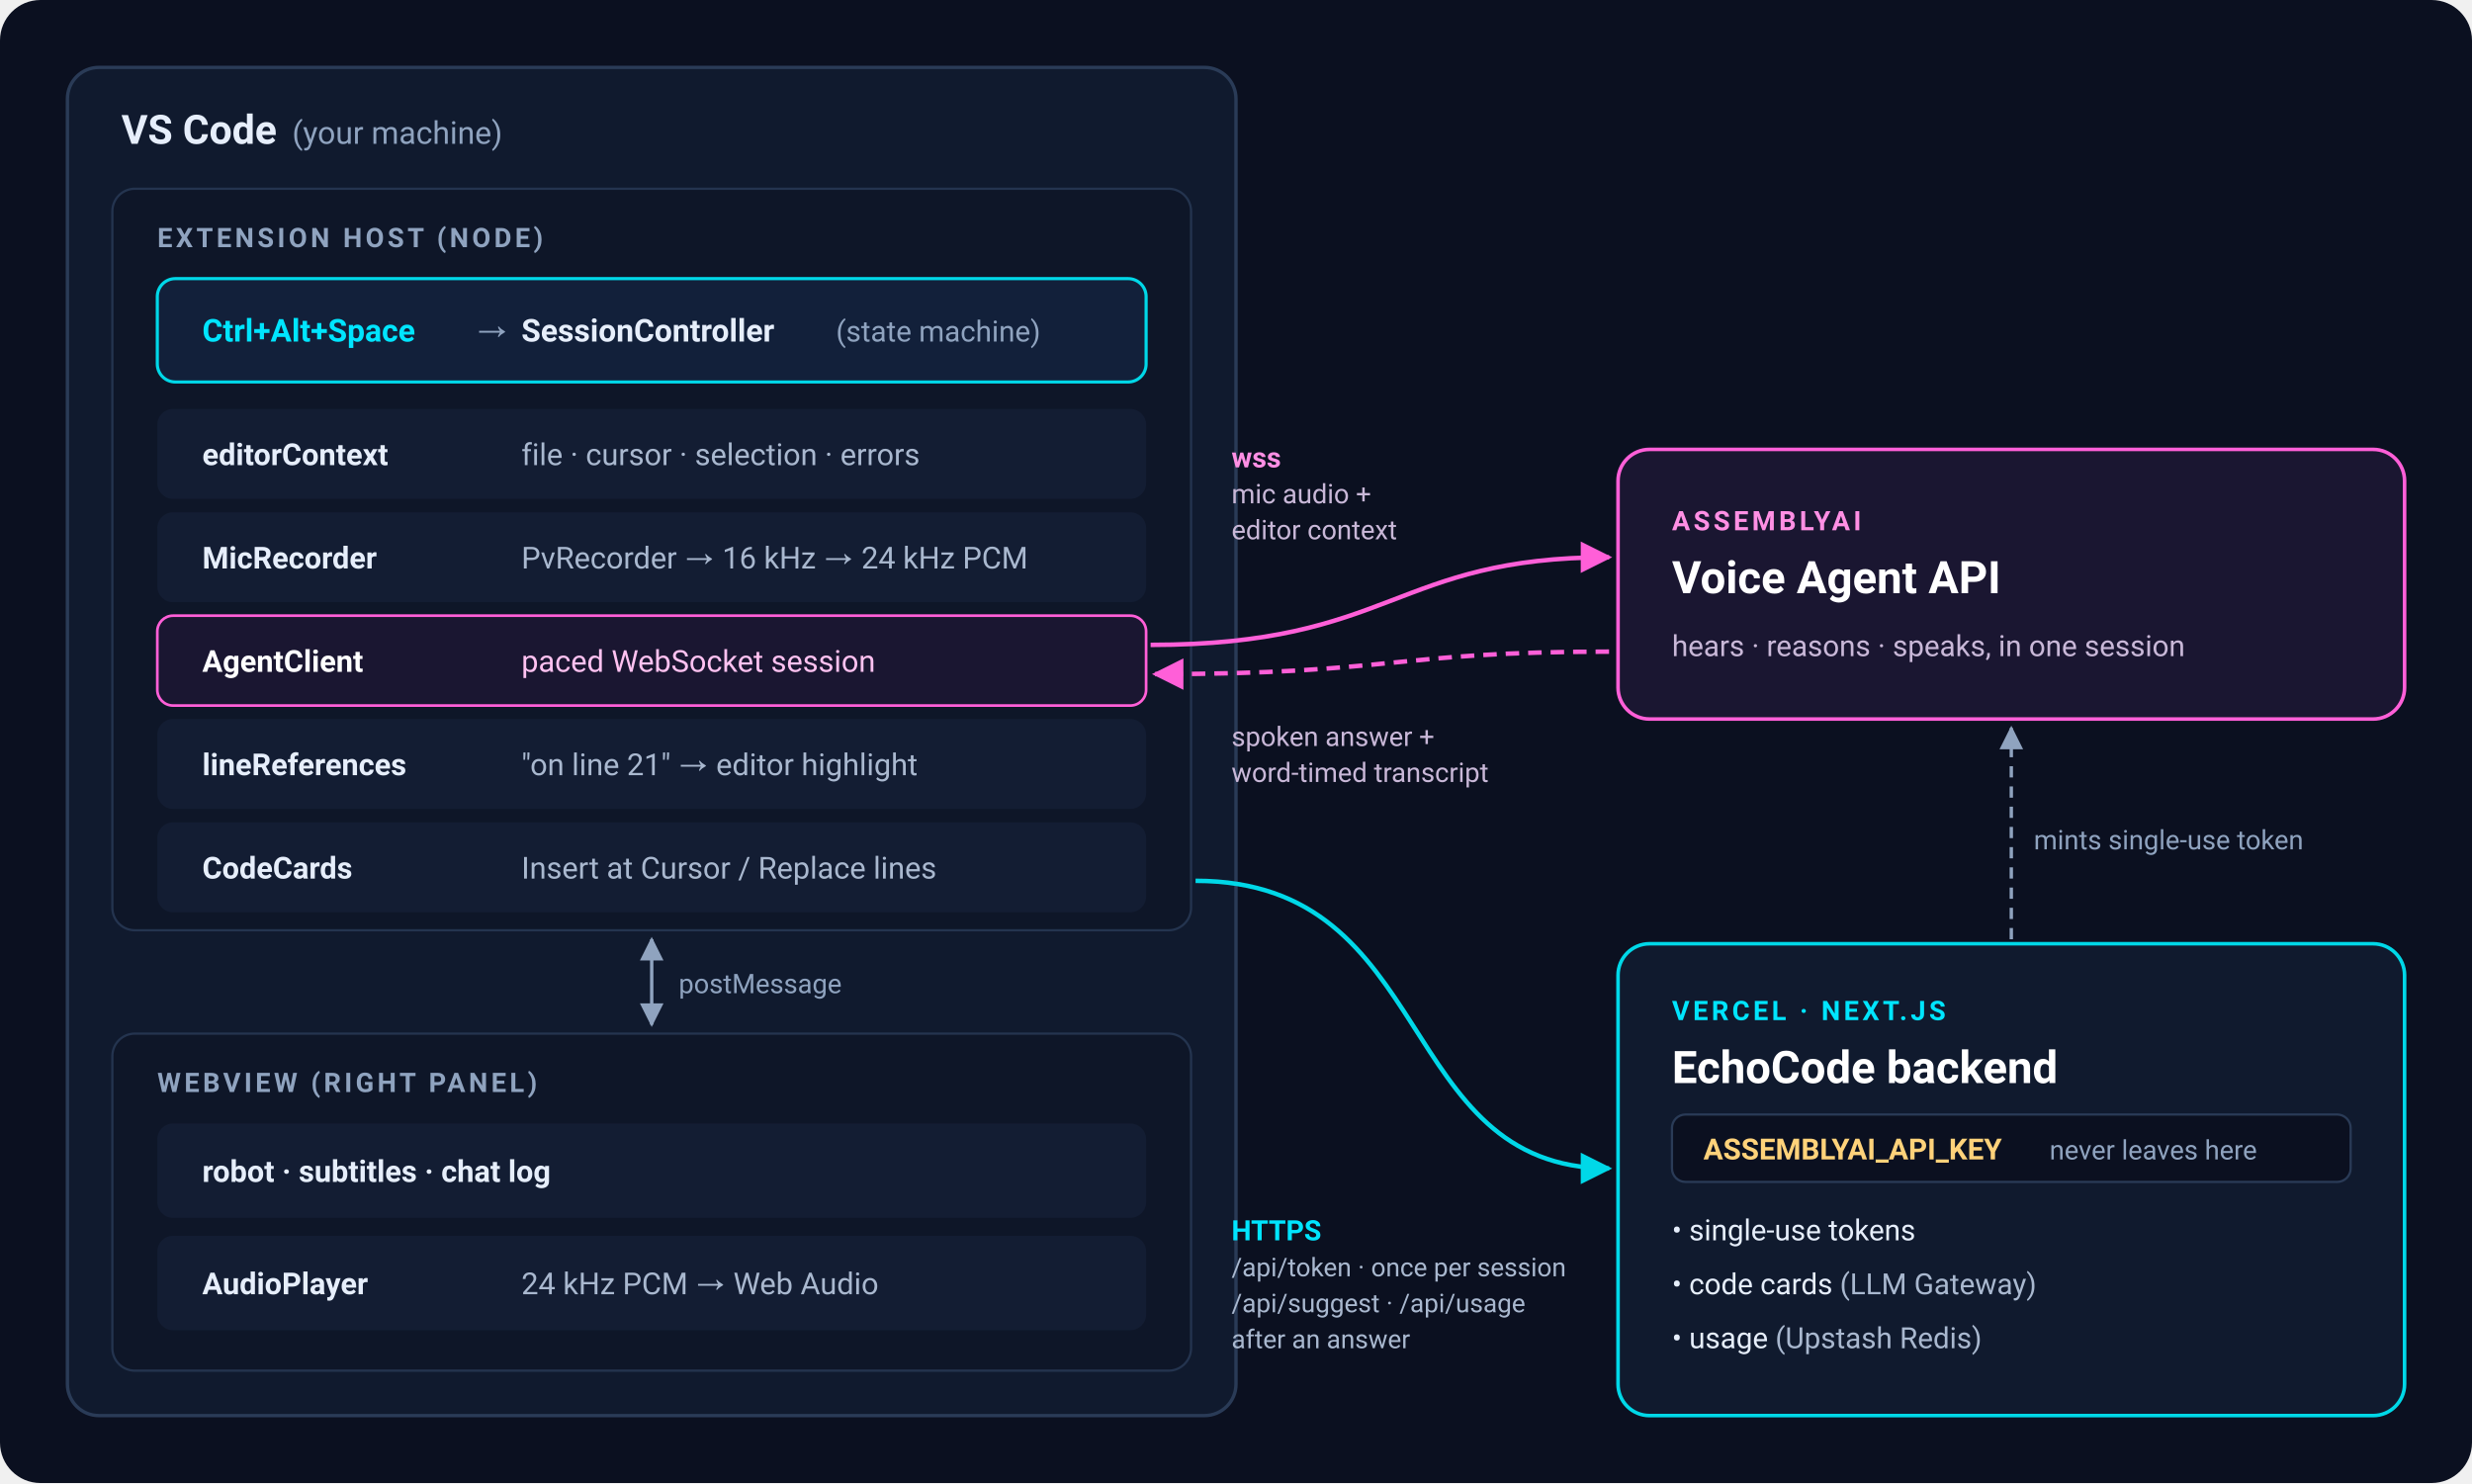
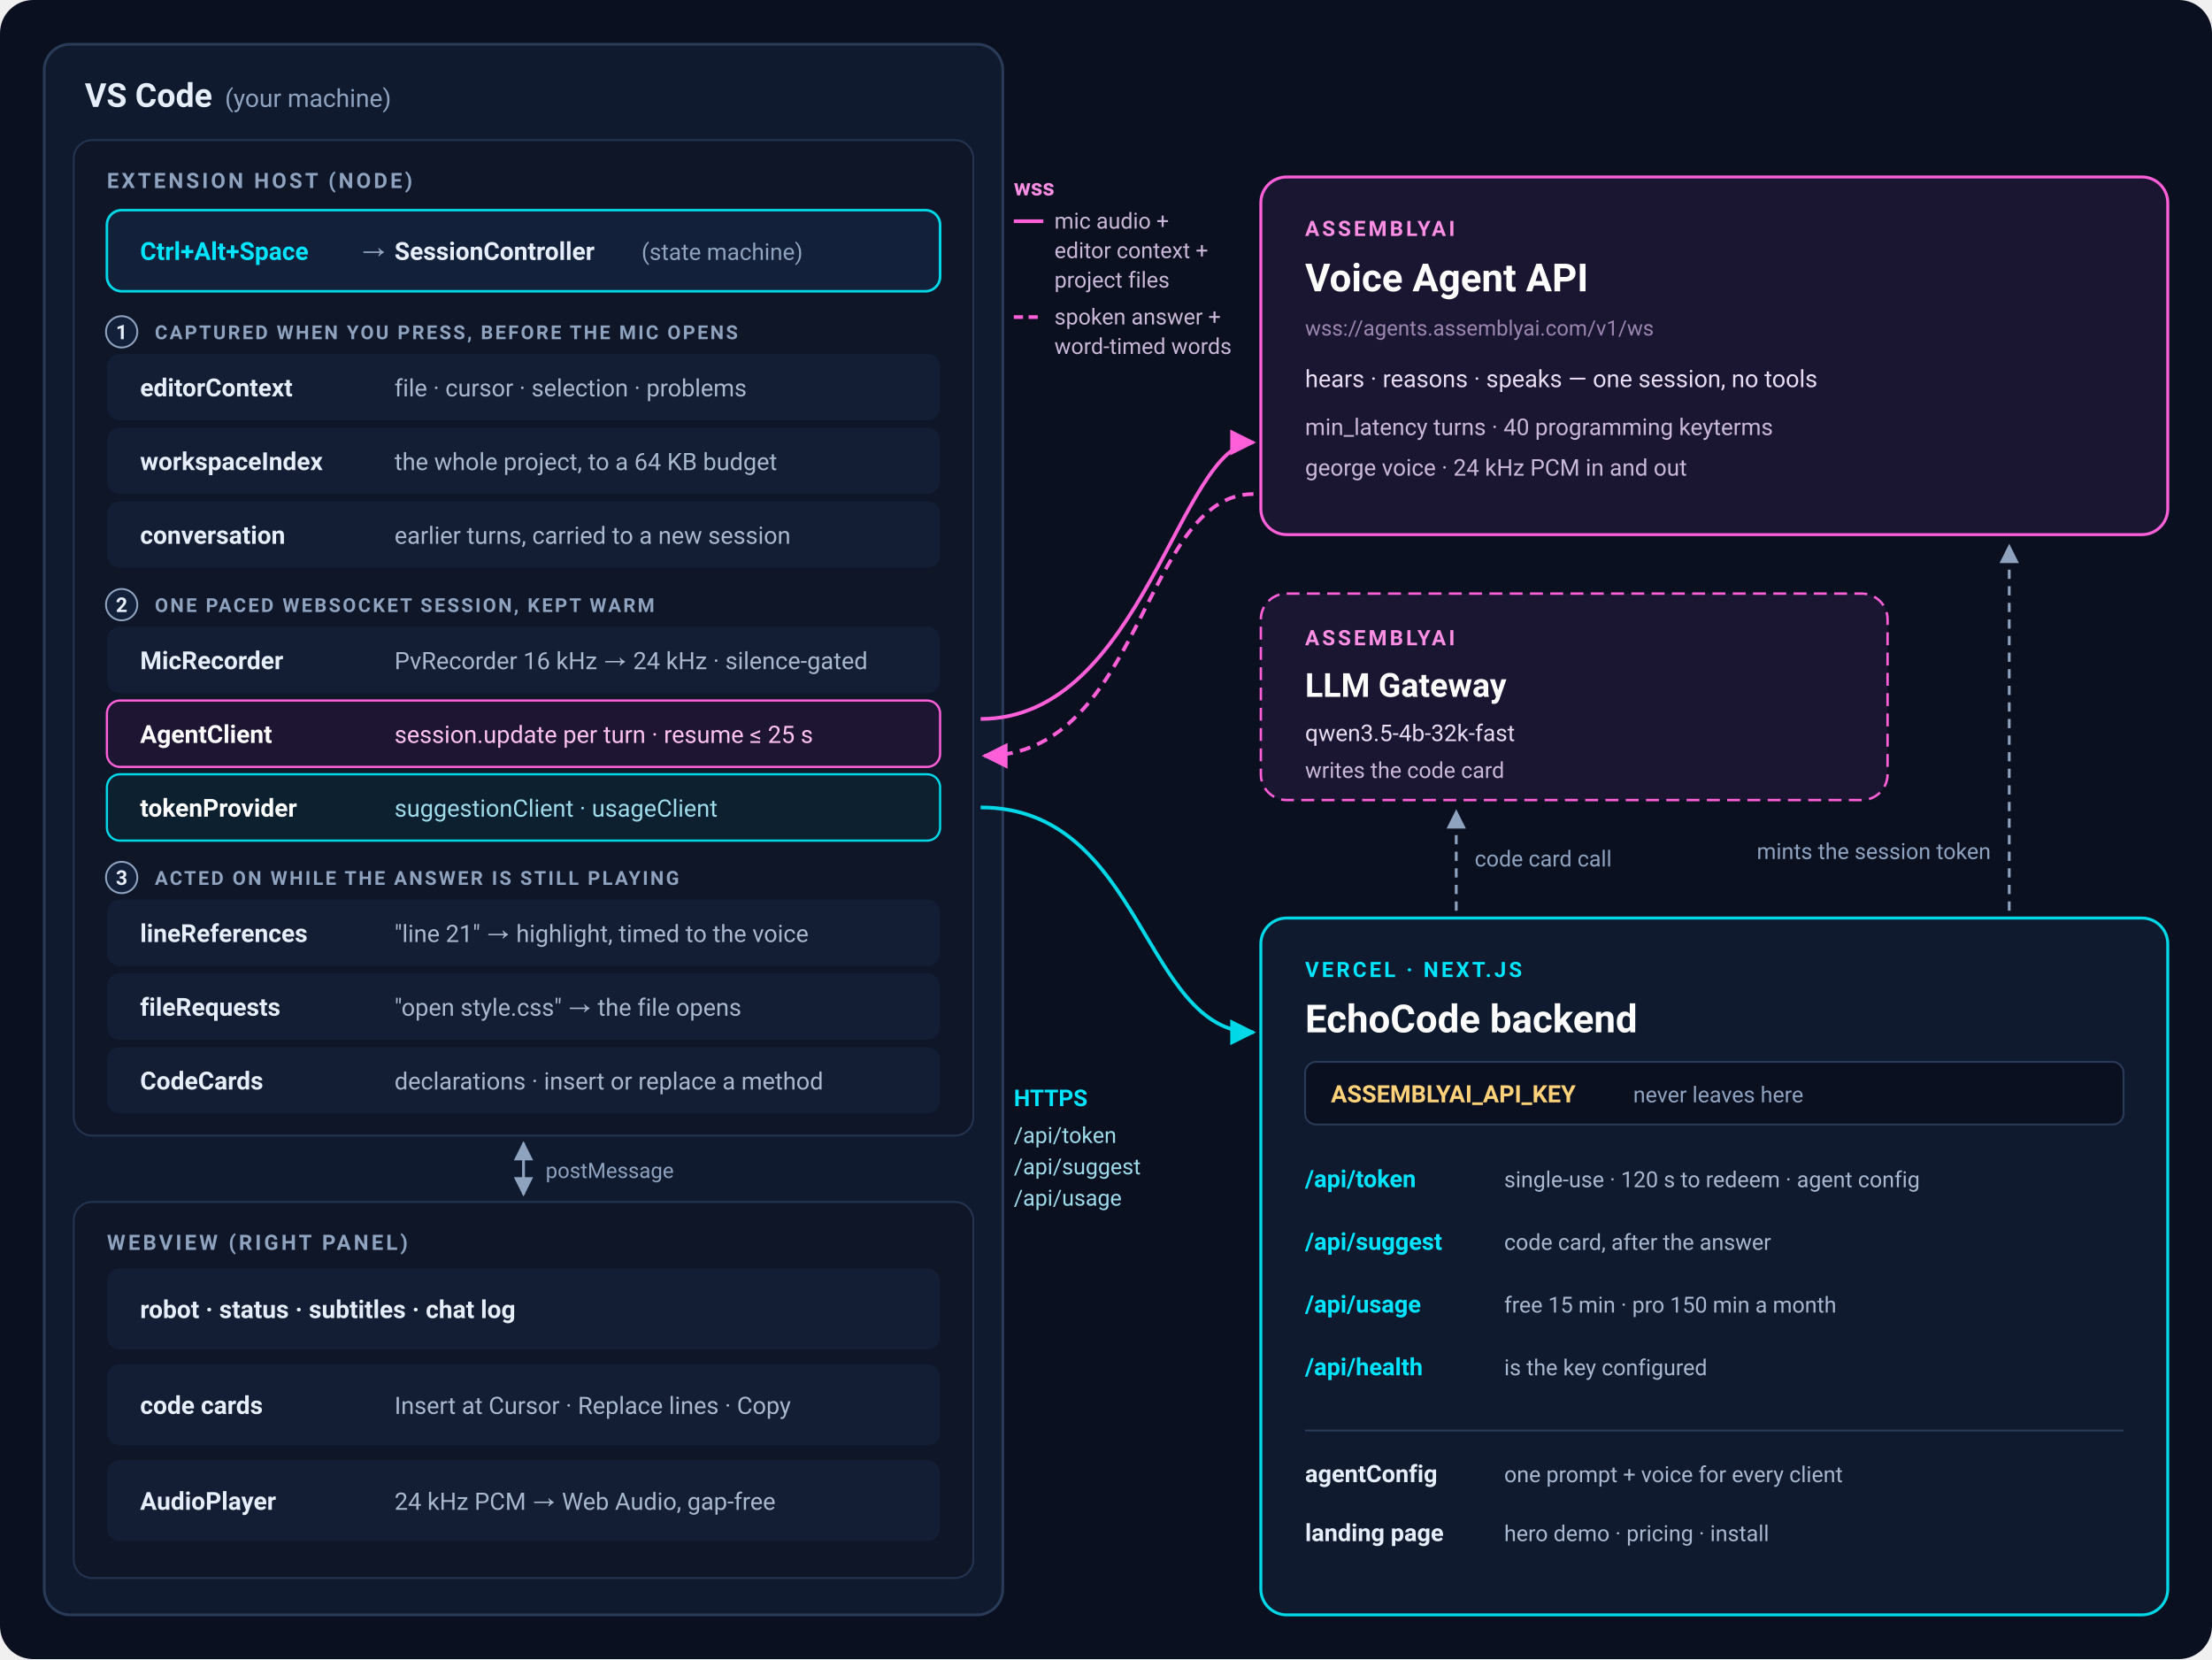
- <svg xmlns="http://www.w3.org/2000/svg" viewBox="0 0 1100 660" width="1100" height="660" font-family="-apple-system, 'Segoe UI', Roboto, Helvetica, Arial, sans-serif">
+ <svg xmlns="http://www.w3.org/2000/svg" viewBox="0 0 1200 900" width="1200" height="900" role="img" aria-label="EchoCode architecture: VS Code captures editor and project context the moment the hotkey is pressed, streams it with microphone audio to the AssemblyAI Voice Agent API over one WebSocket session, acts on the spoken answer as it plays, and uses a Next.js backend on Vercel that holds the API key, mints single-use session tokens, writes code cards through the LLM Gateway and meters usage." font-family="-apple-system, 'Segoe UI', Roboto, Helvetica, Arial, sans-serif">
  <defs>
    <marker id="arrow" viewBox="0 0 10 10" refX="9" refY="5" markerWidth="7" markerHeight="7" orient="auto-start-reverse">
      <path d="M0,0 L10,5 L0,10 z" fill="#8fa3bf" />
    </marker>
    <marker id="arrow-cyan" viewBox="0 0 10 10" refX="9" refY="5" markerWidth="7" markerHeight="7" orient="auto-start-reverse">
      <path d="M0,0 L10,5 L0,10 z" fill="#00d8e8" />
    </marker>
    <marker id="arrow-pink" viewBox="0 0 10 10" refX="9" refY="5" markerWidth="7" markerHeight="7" orient="auto-start-reverse">
      <path d="M0,0 L10,5 L0,10 z" fill="#ff5fd8" />
    </marker>
  </defs>
-   <rect width="1100" height="660" rx="18" fill="#0b1020" />
-   <rect x="30" y="30" width="520" height="600" rx="14" fill="#101a2e" stroke="#2a3b57" stroke-width="1.5" />
-   <text x="54" y="64" fill="#e6eefb" font-size="18" font-weight="700">VS Code</text>
-   <text x="130" y="64" fill="#8fa3bf" font-size="14">(your machine)</text>
-   <rect x="50" y="84" width="480" height="330" rx="10" fill="#0e1628" stroke="#24344f" />
-   <text x="70" y="110" fill="#8fa3bf" font-size="12" font-weight="700" letter-spacing="1.5">EXTENSION HOST (NODE)</text>
-   <rect x="70" y="124" width="440" height="46" rx="8" fill="#12203a" stroke="#00d8e8" stroke-width="1.4" />
-   <text x="90" y="152" fill="#00e5ff" font-size="14" font-weight="700">Ctrl+Alt+Space</text>
-   <text x="212" y="152" fill="#8fa3bf" font-size="14">→</text>
-   <text x="232" y="152" fill="#e6eefb" font-size="14" font-weight="700">SessionController</text>
-   <text x="372" y="152" fill="#8fa3bf" font-size="13">(state machine)</text>
-   <g font-size="13.5">
-     <rect x="70" y="182" width="440" height="40" rx="7" fill="#131d33" />
-     <text x="90" y="207" fill="#e6eefb" font-weight="700">editorContext</text>
-     <text x="232" y="207" fill="#a9b8cf">file · cursor · selection · errors</text>
-     <rect x="70" y="228" width="440" height="40" rx="7" fill="#131d33" />
-     <text x="90" y="253" fill="#e6eefb" font-weight="700">MicRecorder</text>
-     <text x="232" y="253" fill="#a9b8cf">PvRecorder → 16 kHz → 24 kHz PCM</text>
-     <rect x="70" y="274" width="440" height="40" rx="7" fill="#1a1631" stroke="#ff5fd8" stroke-width="1.2" />
-     <text x="90" y="299" fill="#ffffff" font-weight="700">AgentClient</text>
-     <text x="232" y="299" fill="#ffc2f1">paced WebSocket session</text>
-     <rect x="70" y="320" width="440" height="40" rx="7" fill="#131d33" />
-     <text x="90" y="345" fill="#e6eefb" font-weight="700">lineReferences</text>
-     <text x="232" y="345" fill="#a9b8cf">"on line 21" → editor highlight</text>
-     <rect x="70" y="366" width="440" height="40" rx="7" fill="#131d33" />
-     <text x="90" y="391" fill="#e6eefb" font-weight="700">CodeCards</text>
-     <text x="232" y="391" fill="#a9b8cf">Insert at Cursor / Replace lines</text>
+   <rect width="1200" height="900" rx="18" fill="#0b1020" />
+   <rect x="24" y="24" width="520" height="852" rx="14" fill="#101a2e" stroke="#2a3b57" stroke-width="1.5" />
+   <text x="46" y="58" fill="#e6eefb" font-size="18" font-weight="700">VS Code</text>
+   <text x="122" y="58" fill="#8fa3bf" font-size="13.5">(your machine)</text>
+   <rect x="40" y="76" width="488" height="540" rx="10" fill="#0e1628" stroke="#24344f" />
+   <text x="58" y="102" fill="#8fa3bf" font-size="11.5" font-weight="700" letter-spacing="1.5">EXTENSION HOST (NODE)</text>
+   <rect x="58" y="114" width="452" height="44" rx="8" fill="#12203a" stroke="#00d8e8" stroke-width="1.4" />
+   <text x="76" y="141" fill="#00e5ff" font-size="13.5" font-weight="700">Ctrl+Alt+Space</text>
+   <text x="196" y="141" fill="#8fa3bf" font-size="13.5">→</text>
+   <text x="214" y="141" fill="#e6eefb" font-size="13.5" font-weight="700">SessionController</text>
+   <text x="348" y="141" fill="#8fa3bf" font-size="12.5">(state machine)</text>
+   <circle cx="66" cy="180" r="8.5" fill="#12203a" stroke="#8fa3bf" />
+   <text x="66" y="184" fill="#e6eefb" font-size="11" font-weight="700" text-anchor="middle">1</text>
+   <text x="84" y="184" fill="#8fa3bf" font-size="10.5" font-weight="700" letter-spacing="1.1">CAPTURED WHEN YOU PRESS, BEFORE THE MIC OPENS</text>
+   <g font-size="13">
+     <rect x="58" y="192" width="452" height="36" rx="7" fill="#131d33" />
+     <text x="76" y="215" fill="#e6eefb" font-size="13.5" font-weight="700">editorContext</text>
+     <text x="214" y="215" fill="#a9b8cf">file · cursor · selection · problems</text>
+     <rect x="58" y="232" width="452" height="36" rx="7" fill="#131d33" />
+     <text x="76" y="255" fill="#e6eefb" font-size="13.5" font-weight="700">workspaceIndex</text>
+     <text x="214" y="255" fill="#a9b8cf">the whole project, to a 64 KB budget</text>
+     <rect x="58" y="272" width="452" height="36" rx="7" fill="#131d33" />
+     <text x="76" y="295" fill="#e6eefb" font-size="13.5" font-weight="700">conversation</text>
+     <text x="214" y="295" fill="#a9b8cf">earlier turns, carried to a new session</text>
  </g>
-   <line x1="290" y1="418" x2="290" y2="456" stroke="#8fa3bf" stroke-width="1.5" marker-start="url(#arrow)" marker-end="url(#arrow)" />
-   <text x="302" y="442" fill="#8fa3bf" font-size="12">postMessage</text>
-   <rect x="50" y="460" width="480" height="150" rx="10" fill="#0e1628" stroke="#24344f" />
-   <text x="70" y="486" fill="#8fa3bf" font-size="12" font-weight="700" letter-spacing="1.5">WEBVIEW (RIGHT PANEL)</text>
-   <rect x="70" y="500" width="440" height="42" rx="7" fill="#131d33" />
-   <text x="90" y="526" fill="#e6eefb" font-size="13.5" font-weight="700">robot · subtitles · chat log</text>
-   <rect x="70" y="550" width="440" height="42" rx="7" fill="#131d33" />
-   <text x="90" y="576" fill="#e6eefb" font-size="13.5" font-weight="700">AudioPlayer</text>
-   <text x="232" y="576" fill="#a9b8cf" font-size="13.5">24 kHz PCM → Web Audio</text>
-   <rect x="720" y="200" width="350" height="120" rx="14" fill="#1a1631" stroke="#ff5fd8" stroke-width="1.6" />
-   <text x="744" y="236" fill="#ff8fe4" font-size="12" font-weight="700" letter-spacing="1.5">ASSEMBLYAI</text>
-   <text x="744" y="264" fill="#ffffff" font-size="20" font-weight="700">Voice Agent API</text>
-   <text x="744" y="292" fill="#c9b8d8" font-size="13">hears · reasons · speaks, in one session</text>
-   <path d="M512,287 C620,287 620,248 716,248" fill="none" stroke="#ff5fd8" stroke-width="2" marker-end="url(#arrow-pink)" />
-   <text x="548" y="208" fill="#ff8fe4" font-size="12.5" font-weight="700">wss</text>
-   <text x="548" y="224" fill="#c9b8d8" font-size="12">mic audio +</text>
-   <text x="548" y="240" fill="#c9b8d8" font-size="12">editor context</text>
-   <path d="M716,290 C620,290 620,300 514,300" fill="none" stroke="#ff5fd8" stroke-width="2" stroke-dasharray="6 4" marker-end="url(#arrow-pink)" />
-   <text x="548" y="332" fill="#c9b8d8" font-size="12">spoken answer +</text>
-   <text x="548" y="348" fill="#c9b8d8" font-size="12">word-timed transcript</text>
-   <rect x="720" y="420" width="350" height="210" rx="14" fill="#101a2e" stroke="#00d8e8" stroke-width="1.6" />
-   <text x="744" y="454" fill="#00e5ff" font-size="12" font-weight="700" letter-spacing="1.5">VERCEL · NEXT.JS</text>
-   <text x="744" y="482" fill="#ffffff" font-size="20" font-weight="700">EchoCode backend</text>
-   <rect x="744" y="496" width="302" height="30" rx="6" fill="#0b1020" stroke="#2a3b57" />
-   <text x="758" y="516" fill="#ffd27a" font-size="13" font-weight="700">ASSEMBLYAI_API_KEY</text>
-   <text x="912" y="516" fill="#8fa3bf" font-size="12">never leaves here</text>
-   <g font-size="13" fill="#e6eefb">
-     <text x="744" y="552">• single-use tokens</text>
-     <text x="744" y="576">• code cards <tspan fill="#a9b8cf">(LLM Gateway)</tspan>
-     </text>
-     <text x="744" y="600">• usage <tspan fill="#a9b8cf">(Upstash Redis)</tspan>
-     </text>
+   <circle cx="66" cy="328" r="8.5" fill="#12203a" stroke="#8fa3bf" />
+   <text x="66" y="332" fill="#e6eefb" font-size="11" font-weight="700" text-anchor="middle">2</text>
+   <text x="84" y="332" fill="#8fa3bf" font-size="10.5" font-weight="700" letter-spacing="1.1">ONE PACED WEBSOCKET SESSION, KEPT WARM</text>
+   <g font-size="13">
+     <rect x="58" y="340" width="452" height="36" rx="7" fill="#131d33" />
+     <text x="76" y="363" fill="#e6eefb" font-size="13.5" font-weight="700">MicRecorder</text>
+     <text x="214" y="363" fill="#a9b8cf">PvRecorder 16 kHz → 24 kHz · silence-gated</text>
+     <rect x="58" y="380" width="452" height="36" rx="7" fill="#1e1533" stroke="#ff5fd8" stroke-width="1.2" />
+     <text x="76" y="403" fill="#ffffff" font-size="13.5" font-weight="700">AgentClient</text>
+     <text x="214" y="403" fill="#ffc2f1">session.update per turn · resume ≤ 25 s</text>
+     <rect x="58" y="420" width="452" height="36" rx="7" fill="#0d2030" stroke="#00d8e8" stroke-width="1.2" />
+     <text x="76" y="443" fill="#ffffff" font-size="13.5" font-weight="700">tokenProvider</text>
+     <text x="214" y="443" fill="#9fdcea">suggestionClient · usageClient</text>
  </g>
-   <path d="M532,392 C640,392 620,520 716,520" fill="none" stroke="#00d8e8" stroke-width="2" marker-end="url(#arrow-cyan)" />
-   <text x="548" y="552" fill="#00e5ff" font-size="12.5" font-weight="700">HTTPS</text>
-   <text x="548" y="568" fill="#a9b8cf" font-size="11.5">/api/token · once per session</text>
-   <text x="548" y="584" fill="#a9b8cf" font-size="11.5">/api/suggest · /api/usage</text>
-   <text x="548" y="600" fill="#a9b8cf" font-size="11.5">after an answer</text>
-   <line x1="895" y1="418" x2="895" y2="324" stroke="#8fa3bf" stroke-width="1.5" stroke-dasharray="5 4" marker-end="url(#arrow)" />
-   <text x="905" y="378" fill="#8fa3bf" font-size="12">mints single-use token</text>
+   <circle cx="66" cy="476" r="8.5" fill="#12203a" stroke="#8fa3bf" />
+   <text x="66" y="480" fill="#e6eefb" font-size="11" font-weight="700" text-anchor="middle">3</text>
+   <text x="84" y="480" fill="#8fa3bf" font-size="10.5" font-weight="700" letter-spacing="1.1">ACTED ON WHILE THE ANSWER IS STILL PLAYING</text>
+   <g font-size="13">
+     <rect x="58" y="488" width="452" height="36" rx="7" fill="#131d33" />
+     <text x="76" y="511" fill="#e6eefb" font-size="13.5" font-weight="700">lineReferences</text>
+     <text x="214" y="511" fill="#a9b8cf">"line 21" → highlight, timed to the voice</text>
+     <rect x="58" y="528" width="452" height="36" rx="7" fill="#131d33" />
+     <text x="76" y="551" fill="#e6eefb" font-size="13.5" font-weight="700">fileRequests</text>
+     <text x="214" y="551" fill="#a9b8cf">"open style.css" → the file opens</text>
+     <rect x="58" y="568" width="452" height="36" rx="7" fill="#131d33" />
+     <text x="76" y="591" fill="#e6eefb" font-size="13.5" font-weight="700">CodeCards</text>
+     <text x="214" y="591" fill="#a9b8cf">declarations · insert or replace a method</text>
+   </g>
+   <line x1="284" y1="620" x2="284" y2="648" stroke="#8fa3bf" stroke-width="1.5" marker-start="url(#arrow)" marker-end="url(#arrow)" />
+   <text x="296" y="639" fill="#8fa3bf" font-size="11.5">postMessage</text>
+   <rect x="40" y="652" width="488" height="204" rx="10" fill="#0e1628" stroke="#24344f" />
+   <text x="58" y="678" fill="#8fa3bf" font-size="11.5" font-weight="700" letter-spacing="1.5">WEBVIEW (RIGHT PANEL)</text>
+   <g font-size="13">
+     <rect x="58" y="688" width="452" height="44" rx="7" fill="#131d33" />
+     <text x="76" y="715" fill="#e6eefb" font-size="13.5" font-weight="700">robot · status · subtitles · chat log</text>
+     <rect x="58" y="740" width="452" height="44" rx="7" fill="#131d33" />
+     <text x="76" y="767" fill="#e6eefb" font-size="13.5" font-weight="700">code cards</text>
+     <text x="214" y="767" fill="#a9b8cf">Insert at Cursor · Replace lines · Copy</text>
+     <rect x="58" y="792" width="452" height="44" rx="7" fill="#131d33" />
+     <text x="76" y="819" fill="#e6eefb" font-size="13.5" font-weight="700">AudioPlayer</text>
+     <text x="214" y="819" fill="#a9b8cf">24 kHz PCM → Web Audio, gap-free</text>
+   </g>
+   <rect x="684" y="96" width="492" height="194" rx="14" fill="#1a1631" stroke="#ff5fd8" stroke-width="1.6" />
+   <text x="708" y="128" fill="#ff8fe4" font-size="11.5" font-weight="700" letter-spacing="1.5">ASSEMBLYAI</text>
+   <text x="708" y="158" fill="#ffffff" font-size="21" font-weight="700">Voice Agent API</text>
+   <text x="708" y="182" fill="#9b86b0" font-size="11.5">wss://agents.assemblyai.com/v1/ws</text>
+   <text x="708" y="210" fill="#e8dcf2" font-size="13">hears · reasons · speaks — one session, no tools</text>
+   <text x="708" y="236" fill="#c9b8d8" font-size="12.5">min_latency turns · 40 programming keyterms</text>
+   <text x="708" y="258" fill="#c9b8d8" font-size="12.5">george voice · 24 kHz PCM in and out</text>
+   <rect x="684" y="322" width="340" height="112" rx="14" fill="#1a1631" stroke="#ff5fd8" stroke-width="1.3" stroke-dasharray="7 4" />
+   <text x="708" y="350" fill="#ff8fe4" font-size="11.5" font-weight="700" letter-spacing="1.5">ASSEMBLYAI</text>
+   <text x="708" y="378" fill="#ffffff" font-size="18" font-weight="700">LLM Gateway</text>
+   <text x="708" y="402" fill="#e8dcf2" font-size="12.5">qwen3.5-4b-32k-fast</text>
+   <text x="708" y="422" fill="#c9b8d8" font-size="12">writes the code card</text>
+   <path d="M532,390 C620,390 640,240 680,240" fill="none" stroke="#ff5fd8" stroke-width="2" marker-end="url(#arrow-pink)" />
+   <path d="M680,268 C620,268 620,410 534,410" fill="none" stroke="#ff5fd8" stroke-width="2" stroke-dasharray="6 4" marker-end="url(#arrow-pink)" />
+   <text x="550" y="106" fill="#ff8fe4" font-size="12.5" font-weight="700">wss</text>
+   <line x1="550" y1="120" x2="566" y2="120" stroke="#ff5fd8" stroke-width="2" />
+   <text x="572" y="124" fill="#c9b8d8" font-size="12">mic audio +</text>
+   <text x="572" y="140" fill="#c9b8d8" font-size="12">editor context +</text>
+   <text x="572" y="156" fill="#c9b8d8" font-size="12">project files</text>
+   <line x1="550" y1="172" x2="566" y2="172" stroke="#ff5fd8" stroke-width="2" stroke-dasharray="5 3" />
+   <text x="572" y="176" fill="#c9b8d8" font-size="12">spoken answer +</text>
+   <text x="572" y="192" fill="#c9b8d8" font-size="12">word-timed words</text>
+   <rect x="684" y="498" width="492" height="378" rx="14" fill="#101a2e" stroke="#00d8e8" stroke-width="1.6" />
+   <text x="708" y="530" fill="#00e5ff" font-size="11.5" font-weight="700" letter-spacing="1.5">VERCEL · NEXT.JS</text>
+   <text x="708" y="560" fill="#ffffff" font-size="21" font-weight="700">EchoCode backend</text>
+   <rect x="708" y="576" width="444" height="34" rx="6" fill="#0b1020" stroke="#2a3b57" />
+   <text x="722" y="598" fill="#ffd27a" font-size="13" font-weight="700">ASSEMBLYAI_API_KEY</text>
+   <text x="886" y="598" fill="#8fa3bf" font-size="12">never leaves here</text>
+   <g font-size="12" fill="#a9b8cf">
+     <text x="708" y="644" fill="#00e5ff" font-size="13" font-weight="700">/api/token</text>
+     <text x="816" y="644">single-use · 120 s to redeem · agent config</text>
+     <text x="708" y="678" fill="#00e5ff" font-size="13" font-weight="700">/api/suggest</text>
+     <text x="816" y="678">code card, after the answer</text>
+     <text x="708" y="712" fill="#00e5ff" font-size="13" font-weight="700">/api/usage</text>
+     <text x="816" y="712">free 15 min · pro 150 min a month</text>
+     <text x="708" y="746" fill="#00e5ff" font-size="13" font-weight="700">/api/health</text>
+     <text x="816" y="746">is the key configured</text>
+   </g>
+   <line x1="708" y1="776" x2="1152" y2="776" stroke="#2a3b57" />
+   <g font-size="12" fill="#a9b8cf">
+     <text x="708" y="804" fill="#e6eefb" font-size="13" font-weight="700">agentConfig</text>
+     <text x="816" y="804">one prompt + voice for every client</text>
+     <text x="708" y="836" fill="#e6eefb" font-size="13" font-weight="700">landing page</text>
+     <text x="816" y="836">hero demo · pricing · install</text>
+   </g>
+   <path d="M532,438 C620,438 620,560 680,560" fill="none" stroke="#00d8e8" stroke-width="2" marker-end="url(#arrow-cyan)" />
+   <text x="550" y="600" fill="#00e5ff" font-size="12.5" font-weight="700">HTTPS</text>
+   <text x="550" y="620" fill="#9fdcea" font-size="12">/api/token</text>
+   <text x="550" y="637" fill="#9fdcea" font-size="12">/api/suggest</text>
+   <text x="550" y="654" fill="#9fdcea" font-size="12">/api/usage</text>
+   <line x1="1090" y1="494" x2="1090" y2="296" stroke="#8fa3bf" stroke-width="1.5" stroke-dasharray="5 4" marker-end="url(#arrow)" />
+   <text x="1080" y="466" fill="#8fa3bf" font-size="12" text-anchor="end">mints the session token</text>
+   <line x1="790" y1="494" x2="790" y2="440" stroke="#8fa3bf" stroke-width="1.5" stroke-dasharray="5 4" marker-end="url(#arrow)" />
+   <text x="800" y="470" fill="#8fa3bf" font-size="12">code card call</text>
</svg>
